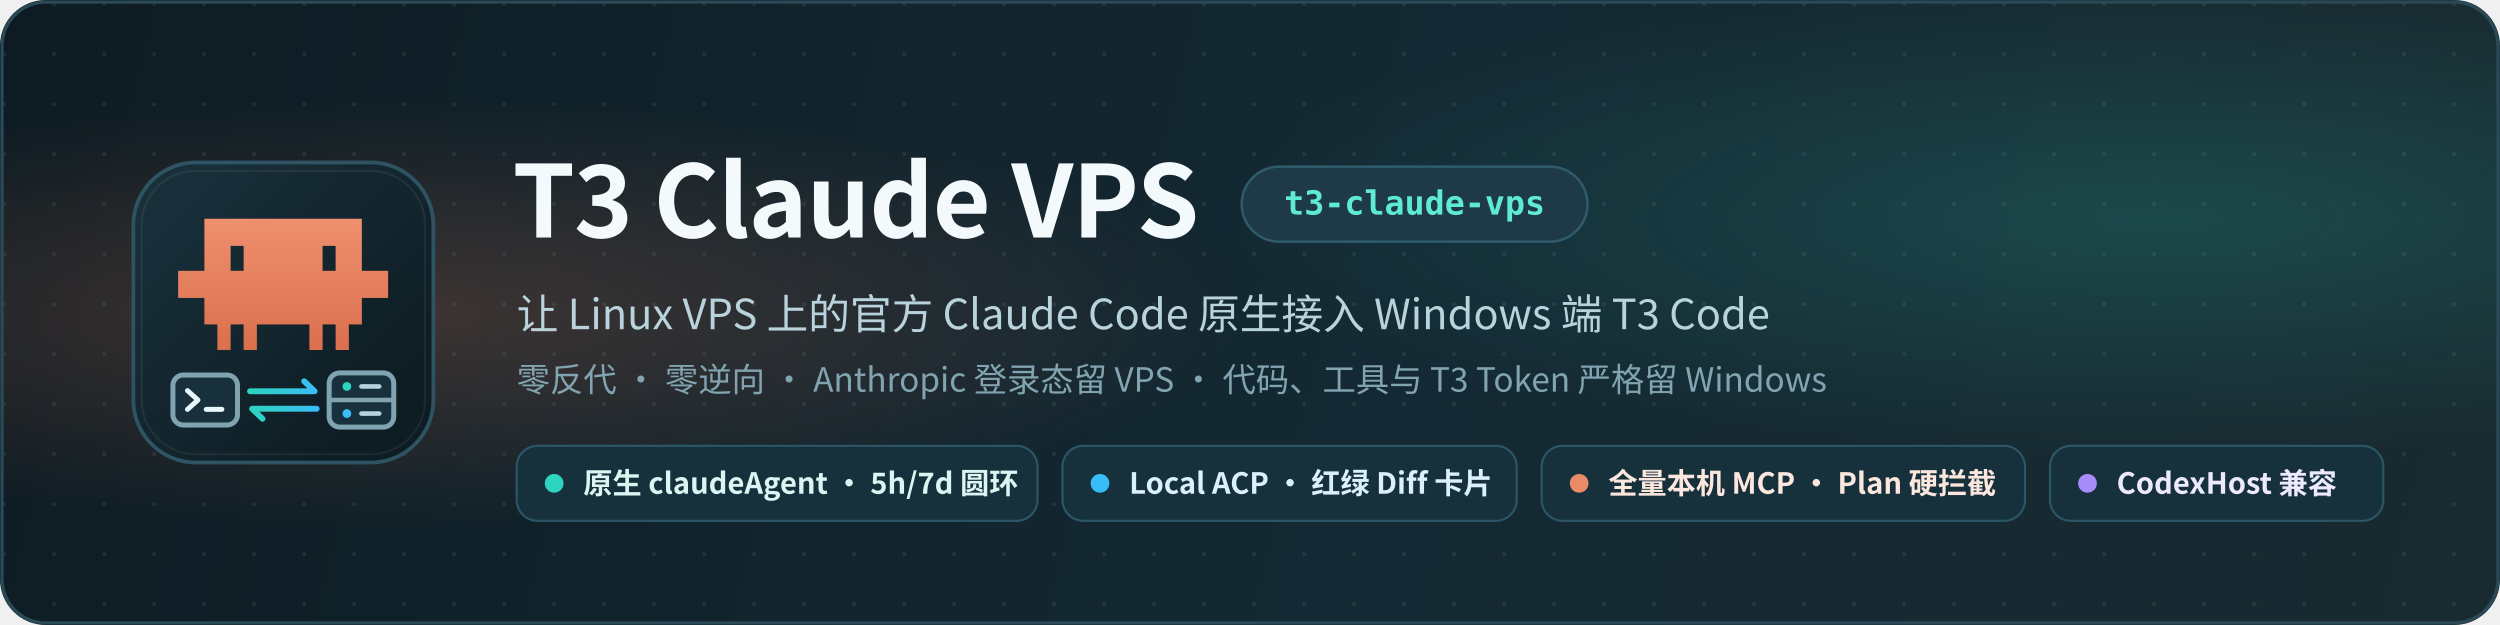
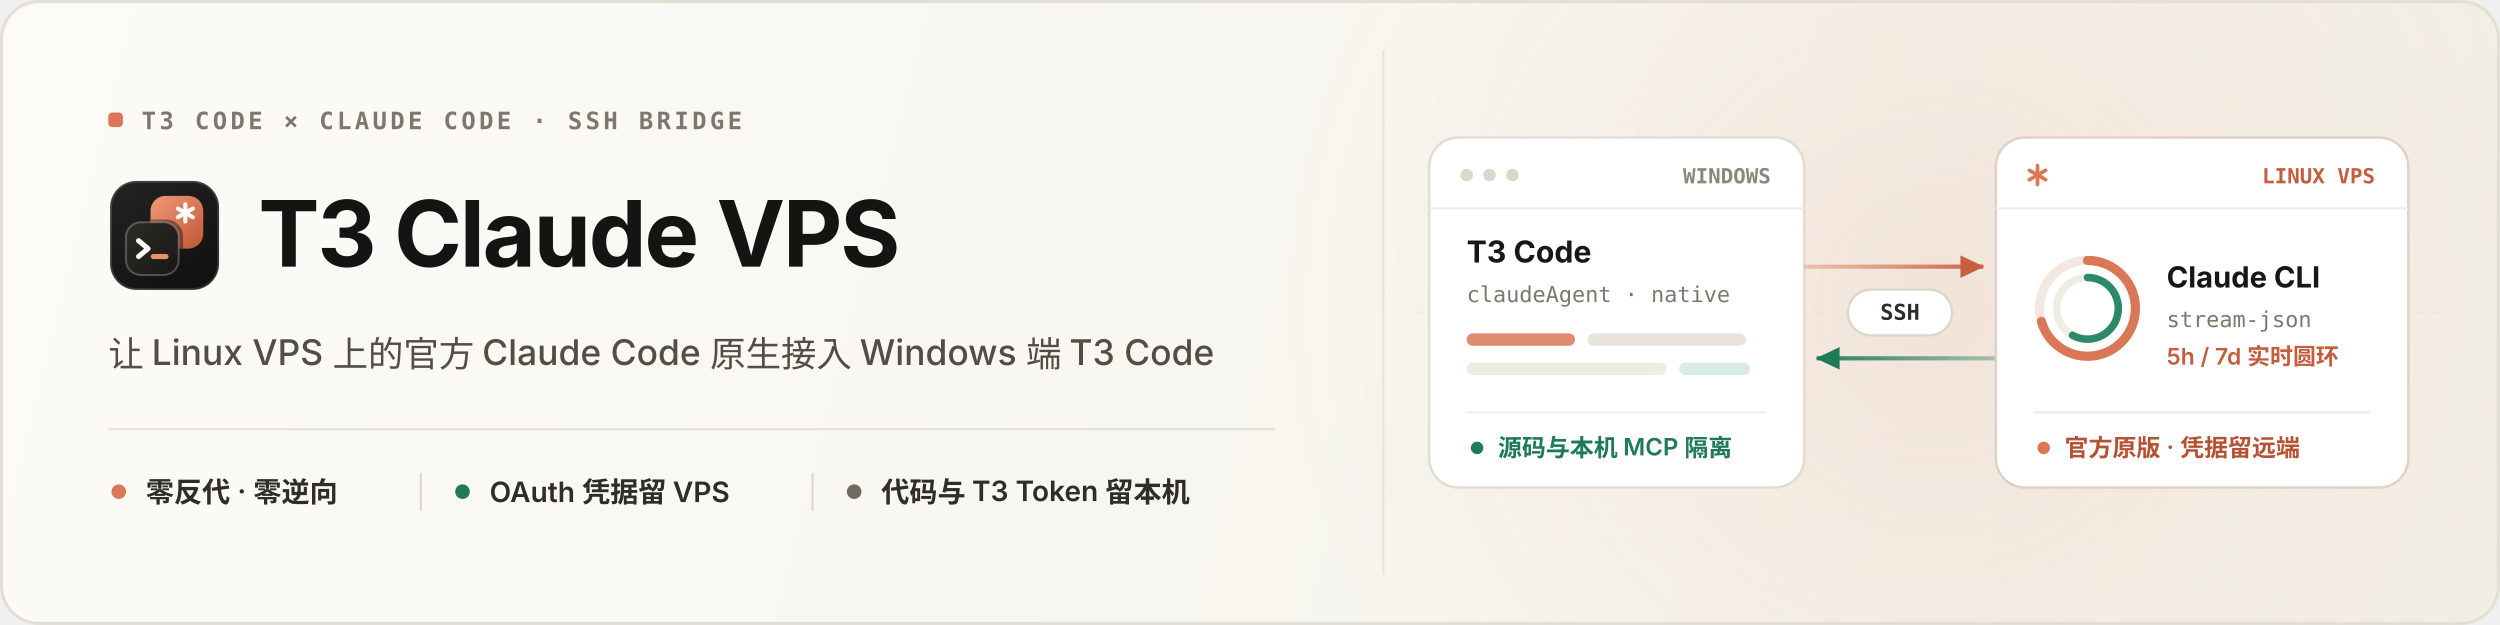
- <svg xmlns="http://www.w3.org/2000/svg" width="1200" height="300" viewBox="0 0 1200 300" role="img" aria-labelledby="title desc">
+ <svg xmlns="http://www.w3.org/2000/svg" width="1200" height="300" viewBox="0 0 1200 300" fill="none" role="img" aria-labelledby="title desc">
  <defs>
-     <linearGradient id="canvas" x1="0" y1="0" x2="1200" y2="300" gradientUnits="userSpaceOnUse">
-       <stop offset="0%" stop-color="#0E1B22" />
-       <stop offset="55%" stop-color="#142933" />
-       <stop offset="100%" stop-color="#192A30" />
+     <linearGradient id="canvasL" x1="0" y1="0" x2="1200" y2="300" gradientUnits="userSpaceOnUse">
+       <stop offset="0%" stop-color="#FCFBF8" />
+       <stop offset="60%" stop-color="#F7F5EE" />
+       <stop offset="100%" stop-color="#F2EEE5" />
    </linearGradient>
-     <radialGradient id="glowWarm" cx="0.16" cy="0.5" r="0.34">
-       <stop offset="0%" stop-color="#E07B59" stop-opacity="0.22" />
-       <stop offset="100%" stop-color="#E07B59" stop-opacity="0" />
+     <radialGradient id="warmWashL" cx="930" cy="148" r="320" gradientUnits="userSpaceOnUse">
+       <stop offset="0%" stop-color="#D97757" stop-opacity="0.12" />
+       <stop offset="60%" stop-color="#D97757" stop-opacity="0.03" />
+       <stop offset="100%" stop-color="#D97757" stop-opacity="0" />
    </radialGradient>
-     <radialGradient id="glowTeal" cx="0.86" cy="0.35" r="0.38">
-       <stop offset="0%" stop-color="#2DD4BF" stop-opacity="0.18" />
-       <stop offset="100%" stop-color="#2DD4BF" stop-opacity="0" />
-     </radialGradient>
-     <pattern id="dots" width="24" height="24" patternUnits="userSpaceOnUse">
-       <circle cx="2" cy="2" r="1" fill="#8FB3C0" fill-opacity="0.12" />
-     </pattern>
-     <linearGradient id="iconBg" x1="0" y1="0" x2="120" y2="120" gradientUnits="userSpaceOnUse">
-       <stop offset="0%" stop-color="#1A323D" />
-       <stop offset="100%" stop-color="#0E1C23" />
+     <linearGradient id="iconBgL" x1="10" y1="0" x2="54" y2="64" gradientUnits="userSpaceOnUse">
+       <stop offset="0%" stop-color="#24221F" />
+       <stop offset="100%" stop-color="#11100F" />
    </linearGradient>
-     <linearGradient id="clawdFill" x1="12" y1="4" x2="12" y2="21" gradientUnits="userSpaceOnUse">
-       <stop offset="0%" stop-color="#F09270" />
-       <stop offset="100%" stop-color="#D96D4B" />
+     <linearGradient id="vpsTileL" x1="24" y1="9" x2="54" y2="40" gradientUnits="userSpaceOnUse">
+       <stop offset="0%" stop-color="#F19877" />
+       <stop offset="52%" stop-color="#D97757" />
+       <stop offset="100%" stop-color="#BD5736" />
    </linearGradient>
-     <linearGradient id="bridgeLine" x1="0" y1="0" x2="1" y2="0">
-       <stop offset="0%" stop-color="#2DD4BF" />
-       <stop offset="100%" stop-color="#38BDF8" />
+     <linearGradient id="localTileL" x1="10" y1="24" x2="40" y2="55" gradientUnits="userSpaceOnUse">
+       <stop offset="0%" stop-color="#2E2C28" />
+       <stop offset="100%" stop-color="#181715" />
    </linearGradient>
+     <linearGradient id="railWarmL" x1="866" y1="128" x2="956" y2="128" gradientUnits="userSpaceOnUse">
+       <stop offset="0%" stop-color="#D97757" stop-opacity="0.35" />
+       <stop offset="100%" stop-color="#C85F3E" />
+     </linearGradient>
+     <linearGradient id="railSageL" x1="958" y1="172" x2="868" y2="172" gradientUnits="userSpaceOnUse">
+       <stop offset="0%" stop-color="#1F7A5A" stop-opacity="0.35" />
+       <stop offset="100%" stop-color="#1F7A5A" />
+     </linearGradient>
+     <clipPath id="iconVpsClipL">
+       <rect x="24" y="9.5" width="30" height="30" rx="8.5" />
+     </clipPath>
+     <marker id="arrTerraL" markerWidth="7" markerHeight="7" refX="6" refY="3.5" orient="auto">
+       <path d="M0.5 0.8L6.2 3.5L0.5 6.2Z" fill="#C85F3E" />
+     </marker>
+     <marker id="arrSageL" markerWidth="7" markerHeight="7" refX="6" refY="3.5" orient="auto">
+       <path d="M0.5 0.8L6.2 3.5L0.5 6.2Z" fill="#1F7A5A" />
+     </marker>
  </defs>
-   <rect width="1200" height="300" rx="22" fill="url(#canvas)" />
-   <rect width="1200" height="300" rx="22" fill="url(#dots)" />
-   <rect width="1200" height="300" rx="22" fill="url(#glowWarm)" />
-   <rect width="1200" height="300" rx="22" fill="url(#glowTeal)" />
-   <rect x="1" y="1" width="1198" height="298" rx="21" fill="none" stroke="#2A4A57" stroke-width="1.5" />
-   <g transform="translate(64 78)">
-     <rect width="144" height="144" rx="30" fill="url(#iconBg)" stroke="#2E5463" stroke-width="1.8" />
-     <rect x="4" y="4" width="136" height="136" rx="26" fill="none" stroke="#FFFFFF" stroke-opacity="0.06" />
-     <g transform="translate(21.5 6) scale(4.2)">
-       <path clip-rule="evenodd" d="M20.998 10.949H24v3.102h-3v3.028h-1.487V20H18v-2.921h-1.487V20H15v-2.921H9V20H7.488v-2.921H6V20H4.487v-2.921H3V14.05H0V10.95h3V5h17.998v5.949zM6 10.949h1.488V8.102H6v2.847zm10.51 0H18V8.102h-1.49v2.847z" fill="url(#clawdFill)" fill-rule="evenodd" />
+   <rect x="0.75" y="0.75" width="1198.5" height="298.5" rx="18" fill="url(#canvasL)" stroke="#E4DFD4" stroke-width="1.5" />
+   <rect x="1" y="1" width="1198" height="298" rx="18" fill="url(#warmWashL)" />
+   <g stroke="#E6E1D6" stroke-width="1" opacity="0.85">
+     <line x1="664" y1="24" x2="664" y2="276" />
+     <line x1="680" y1="150" x2="1172" y2="150" stroke-dasharray="3 5" opacity="0.6" />
+   </g>
+   <g font-family="-apple-system, BlinkMacSystemFont, 'Segoe UI', 'PingFang SC', 'Hiragino Sans GB', 'Microsoft YaHei', sans-serif">
+     <rect x="52" y="54" width="7" height="7" rx="2" fill="#D97757" />
+     <text x="68" y="62" font-family="ui-monospace, 'SFMono-Regular', 'Cascadia Code', 'JetBrains Mono', Consolas, monospace" font-size="11.5" font-weight="600" letter-spacing="1.6" fill="#7D786E">T3 CODE  ×  CLAUDE CODE  ·  SSH BRIDGE</text>
+     <g transform="translate(52 86) scale(0.84375)">
+       <rect x="1" y="1" width="62" height="62" rx="15" fill="url(#iconBgL)" />
+       <rect x="1.5" y="1.5" width="61" height="61" rx="14.5" stroke="#FFFFFF" stroke-opacity="0.16" stroke-width="1" />
+       <rect x="24" y="9.5" width="30" height="30" rx="8.5" fill="url(#vpsTileL)" />
+       <g transform="translate(43.8 19.2)" stroke="#FFFDF9" stroke-width="2.35" stroke-linecap="round">
+         <line x1="0" y1="-4.9" x2="0" y2="4.9" />
+         <line x1="-4.25" y1="-2.45" x2="4.25" y2="2.45" />
+         <line x1="4.25" y1="-2.45" x2="-4.25" y2="2.45" />
+       </g>
+       <g clip-path="url(#iconVpsClipL)">
+         <rect x="11.5" y="23" width="31" height="31" rx="9.5" fill="#0B0A09" fill-opacity="0.42" />
+       </g>
+       <rect x="10" y="24.5" width="30" height="30" rx="8.5" fill="url(#localTileL)" stroke="#FAF8F4" stroke-opacity="0.26" stroke-width="1.1" />
+       <path d="M17.2 35L22.6 39.5L17.2 44" stroke="#FAF8F4" stroke-width="2.9" stroke-linecap="round" stroke-linejoin="round" />
+       <line x1="25.6" y1="44" x2="32.8" y2="44" stroke="#EC916F" stroke-width="2.9" stroke-linecap="round" />
    </g>
-     <g fill="none" stroke-linecap="round" stroke-linejoin="round">
-       <rect x="19" y="102" width="31" height="24" rx="5" fill="#17303B" stroke="#7FA4B0" stroke-width="2.4" />
-       <path d="m26 109.5 5 4.5-5 4.5m9 0h7.5" stroke="#E8F6FA" stroke-width="2.4" />
-       <path d="M56 109.8h31l-5-4.8M88 118.2H57l5 4.8" stroke="url(#bridgeLine)" stroke-width="2.8" />
-       <rect x="94" y="101" width="31" height="26" rx="5" fill="#17303B" stroke="#7FA4B0" stroke-width="2.4" />
-       <path d="M94 114h31" stroke="#7FA4B0" stroke-width="2.2" />
-       <circle cx="102.5" cy="107.5" r="2.1" fill="#2DD4BF" />
-       <circle cx="102.5" cy="120.5" r="2.1" fill="#38BDF8" />
-       <path d="M109.5 107.5h8.5M109.5 120.5h8.5" stroke="#B6D2DC" stroke-width="2.2" />
+     <text x="124" y="128" font-size="44" font-weight="750" letter-spacing="-1" fill="#141413">T3 Claude VPS</text>
+     <text x="52" y="176" font-size="17" font-weight="500" fill="#524E47">让 Linux VPS 上的官方 Claude Code 原生接入 Windows 端 T3 Code</text>
+     <line x1="52" y1="206" x2="612" y2="206" stroke="#E5E0D5" stroke-width="1" />
+     <circle cx="57" cy="236" r="3.5" fill="#D97757" />
+     <text x="70" y="241" font-size="13.5" font-weight="600" fill="#2F2D29">零反代 · 零逆向</text>
+     <line x1="202" y1="227" x2="202" y2="245" stroke="#DDD8CC" stroke-width="1" />
+     <circle cx="222" cy="236" r="3.5" fill="#1F7A5A" />
+     <text x="235" y="241" font-size="13.5" font-weight="600" fill="#2F2D29">OAuth 凭据留 VPS</text>
+     <line x1="390" y1="227" x2="390" y2="245" stroke="#DDD8CC" stroke-width="1" />
+     <circle cx="410" cy="236" r="3.5" fill="#6F6B62" />
+     <text x="423" y="241" font-size="13.5" font-weight="600" fill="#2F2D29">代码与 T3 Token 留本机</text>
+   </g>
+   <g font-family="-apple-system, BlinkMacSystemFont, 'Segoe UI', 'PingFang SC', 'Hiragino Sans GB', 'Microsoft YaHei', sans-serif">
+     <rect x="686" y="66" width="180" height="168" rx="14" fill="#FFFFFF" stroke="#E2DDD2" stroke-width="1.2" />
+     <circle cx="704" cy="84" r="3" fill="#DDD7CB" />
+     <circle cx="715" cy="84" r="3" fill="#DDD7CB" />
+     <circle cx="726" cy="84" r="3" fill="#DDD7CB" />
+     <text x="850" y="88" text-anchor="end" font-family="ui-monospace, Consolas, monospace" font-size="10" font-weight="600" fill="#8C877D">WINDOWS</text>
+     <line x1="686" y1="100" x2="866" y2="100" stroke="#EFECE4" stroke-width="1" />
+     <text x="704" y="126" font-size="14.5" font-weight="700" fill="#181715">T3 Code</text>
+     <text x="704" y="145" font-family="ui-monospace, Consolas, monospace" font-size="10.5" fill="#7D786E">claudeAgent · native</text>
+     <rect x="704" y="160" width="52" height="6" rx="3" fill="#D97757" fill-opacity="0.85" />
+     <rect x="762" y="160" width="76" height="6" rx="3" fill="#E8E4DA" />
+     <rect x="704" y="174" width="96" height="6" rx="3" fill="#EFECE4" />
+     <rect x="806" y="174" width="34" height="6" rx="3" fill="#D7EDE3" />
+     <line x1="704" y1="198" x2="848" y2="198" stroke="#F0EDE6" stroke-width="1" />
+     <circle cx="709" cy="215" r="3" fill="#1F7A5A" />
+     <text x="719" y="219" font-size="11.5" font-weight="600" fill="#1F7A5A">源码与本机 MCP 隔离</text>
+     <path d="M866 128H952" stroke="url(#railWarmL)" stroke-width="2" marker-end="url(#arrTerraL)" />
+     <path d="M958 172H872" stroke="url(#railSageL)" stroke-width="2" marker-end="url(#arrSageL)" />
+     <rect x="887" y="139" width="50" height="22" rx="11" fill="#FFFFFF" stroke="#DED8CC" stroke-width="1.2" />
+     <text x="912" y="153.5" text-anchor="middle" font-family="ui-monospace, Consolas, monospace" font-size="10.5" font-weight="700" fill="#2F2D29">SSH</text>
+     <rect x="958" y="66" width="198" height="168" rx="14" fill="#FFFFFF" stroke="#E4CFC5" stroke-width="1.2" />
+     <g transform="translate(978 84)" stroke="#D97757" stroke-width="1.8" stroke-linecap="round">
+       <line x1="0" y1="-4.5" x2="0" y2="4.5" />
+       <line x1="-3.9" y1="-2.25" x2="3.9" y2="2.25" />
+       <line x1="3.9" y1="-2.25" x2="-3.9" y2="2.25" />
    </g>
-   </g>
-   <g font-family="Segoe UI, Microsoft YaHei, PingFang SC, Noto Sans CJK SC, sans-serif">
-     <text x="246" y="114" font-size="48" font-weight="800" fill="#F4FAFC" letter-spacing="-0.5">T3 Claude VPS</text>
-     <rect x="596" y="80" width="166" height="36" rx="18" fill="#1D3A46" stroke="#2F5B6C" stroke-width="1.2" />
-     <text x="679" y="103" text-anchor="middle" font-family="Consolas, JetBrains Mono, monospace" font-size="16" font-weight="600" fill="#5EEAD4">t3-claude-vps</text>
-     <text x="248" y="158" font-size="20" fill="#B9D3DC">让 Linux VPS 上的官方 Claude Code 原生接入 Windows 端 T3 Code</text>
-     <text x="248" y="188" font-size="16" fill="#82A4B1">零反代 · 零逆向 · Anthropic 登录态留 VPS · 代码、工具与 T3 Token 严格留 Windows</text>
-     <g transform="translate(248 214)">
-       <rect width="250" height="36" rx="10" fill="#16313C" stroke="#2B5768" />
-       <circle cx="18" cy="18" r="4.5" fill="#2DD4BF" />
-       <text x="32" y="23" font-size="14" font-weight="600" fill="#DCF4F2">原生 claudeAgent · 5h/7d 圆环</text>
-       <rect x="262" width="218" height="36" rx="10" fill="#16313C" stroke="#2B5768" />
-       <circle cx="280" cy="18" r="4.5" fill="#38BDF8" />
-       <text x="294" y="23" font-size="14" font-weight="600" fill="#DBEFFE">Local ACP · 红绿 Diff 卡片</text>
-       <rect x="492" width="232" height="36" rx="10" fill="#16313C" stroke="#2B5768" />
-       <circle cx="510" cy="18" r="4.5" fill="#E98A68" />
-       <text x="524" y="23" font-size="14" font-weight="600" fill="#FCE7DE">全量本机 MCP · Plan 硬拦截</text>
-       <rect x="736" width="160" height="36" rx="10" fill="#16313C" stroke="#2B5768" />
-       <circle cx="754" cy="18" r="4.5" fill="#A78BFA" />
-       <text x="768" y="23" font-size="14" font-weight="600" fill="#EDE9FE">CodexHost 兼容</text>
+     <text x="1140" y="88" text-anchor="end" font-family="ui-monospace, Consolas, monospace" font-size="10" font-weight="600" fill="#C45D3E">LINUX VPS</text>
+     <line x1="958" y1="100" x2="1156" y2="100" stroke="#F4EAE5" stroke-width="1" />
+     <g transform="translate(1002 148)">
+       <circle cx="0" cy="0" r="23" stroke="#F2E7E1" stroke-width="4.4" />
+       <circle cx="0" cy="0" r="23" stroke="#D97757" stroke-width="4.4" stroke-linecap="round" stroke-dasharray="102 145" transform="rotate(-90)" />
+       <circle cx="0" cy="0" r="14.8" stroke="#EFECE4" stroke-width="3.6" />
+       <circle cx="0" cy="0" r="14.8" stroke="#2D8A68" stroke-width="3.6" stroke-linecap="round" stroke-dasharray="54 93" transform="rotate(-90)" />
    </g>
+     <text x="1040" y="138" font-size="14" font-weight="700" fill="#181715">Claude CLI</text>
+     <text x="1040" y="157" font-family="ui-monospace, Consolas, monospace" font-size="10.5" fill="#7D786E">stream-json</text>
+     <text x="1040" y="175" font-size="11" font-weight="600" fill="#C45D3E">5h / 7d 实时圆环</text>
+     <line x1="976" y1="198" x2="1138" y2="198" stroke="#F4EAE5" stroke-width="1" />
+     <circle cx="981" cy="215" r="3" fill="#D97757" />
+     <text x="991" y="219" font-size="11.5" font-weight="600" fill="#B55233">官方原版 · 凭据留远端</text>
  </g>
</svg>
